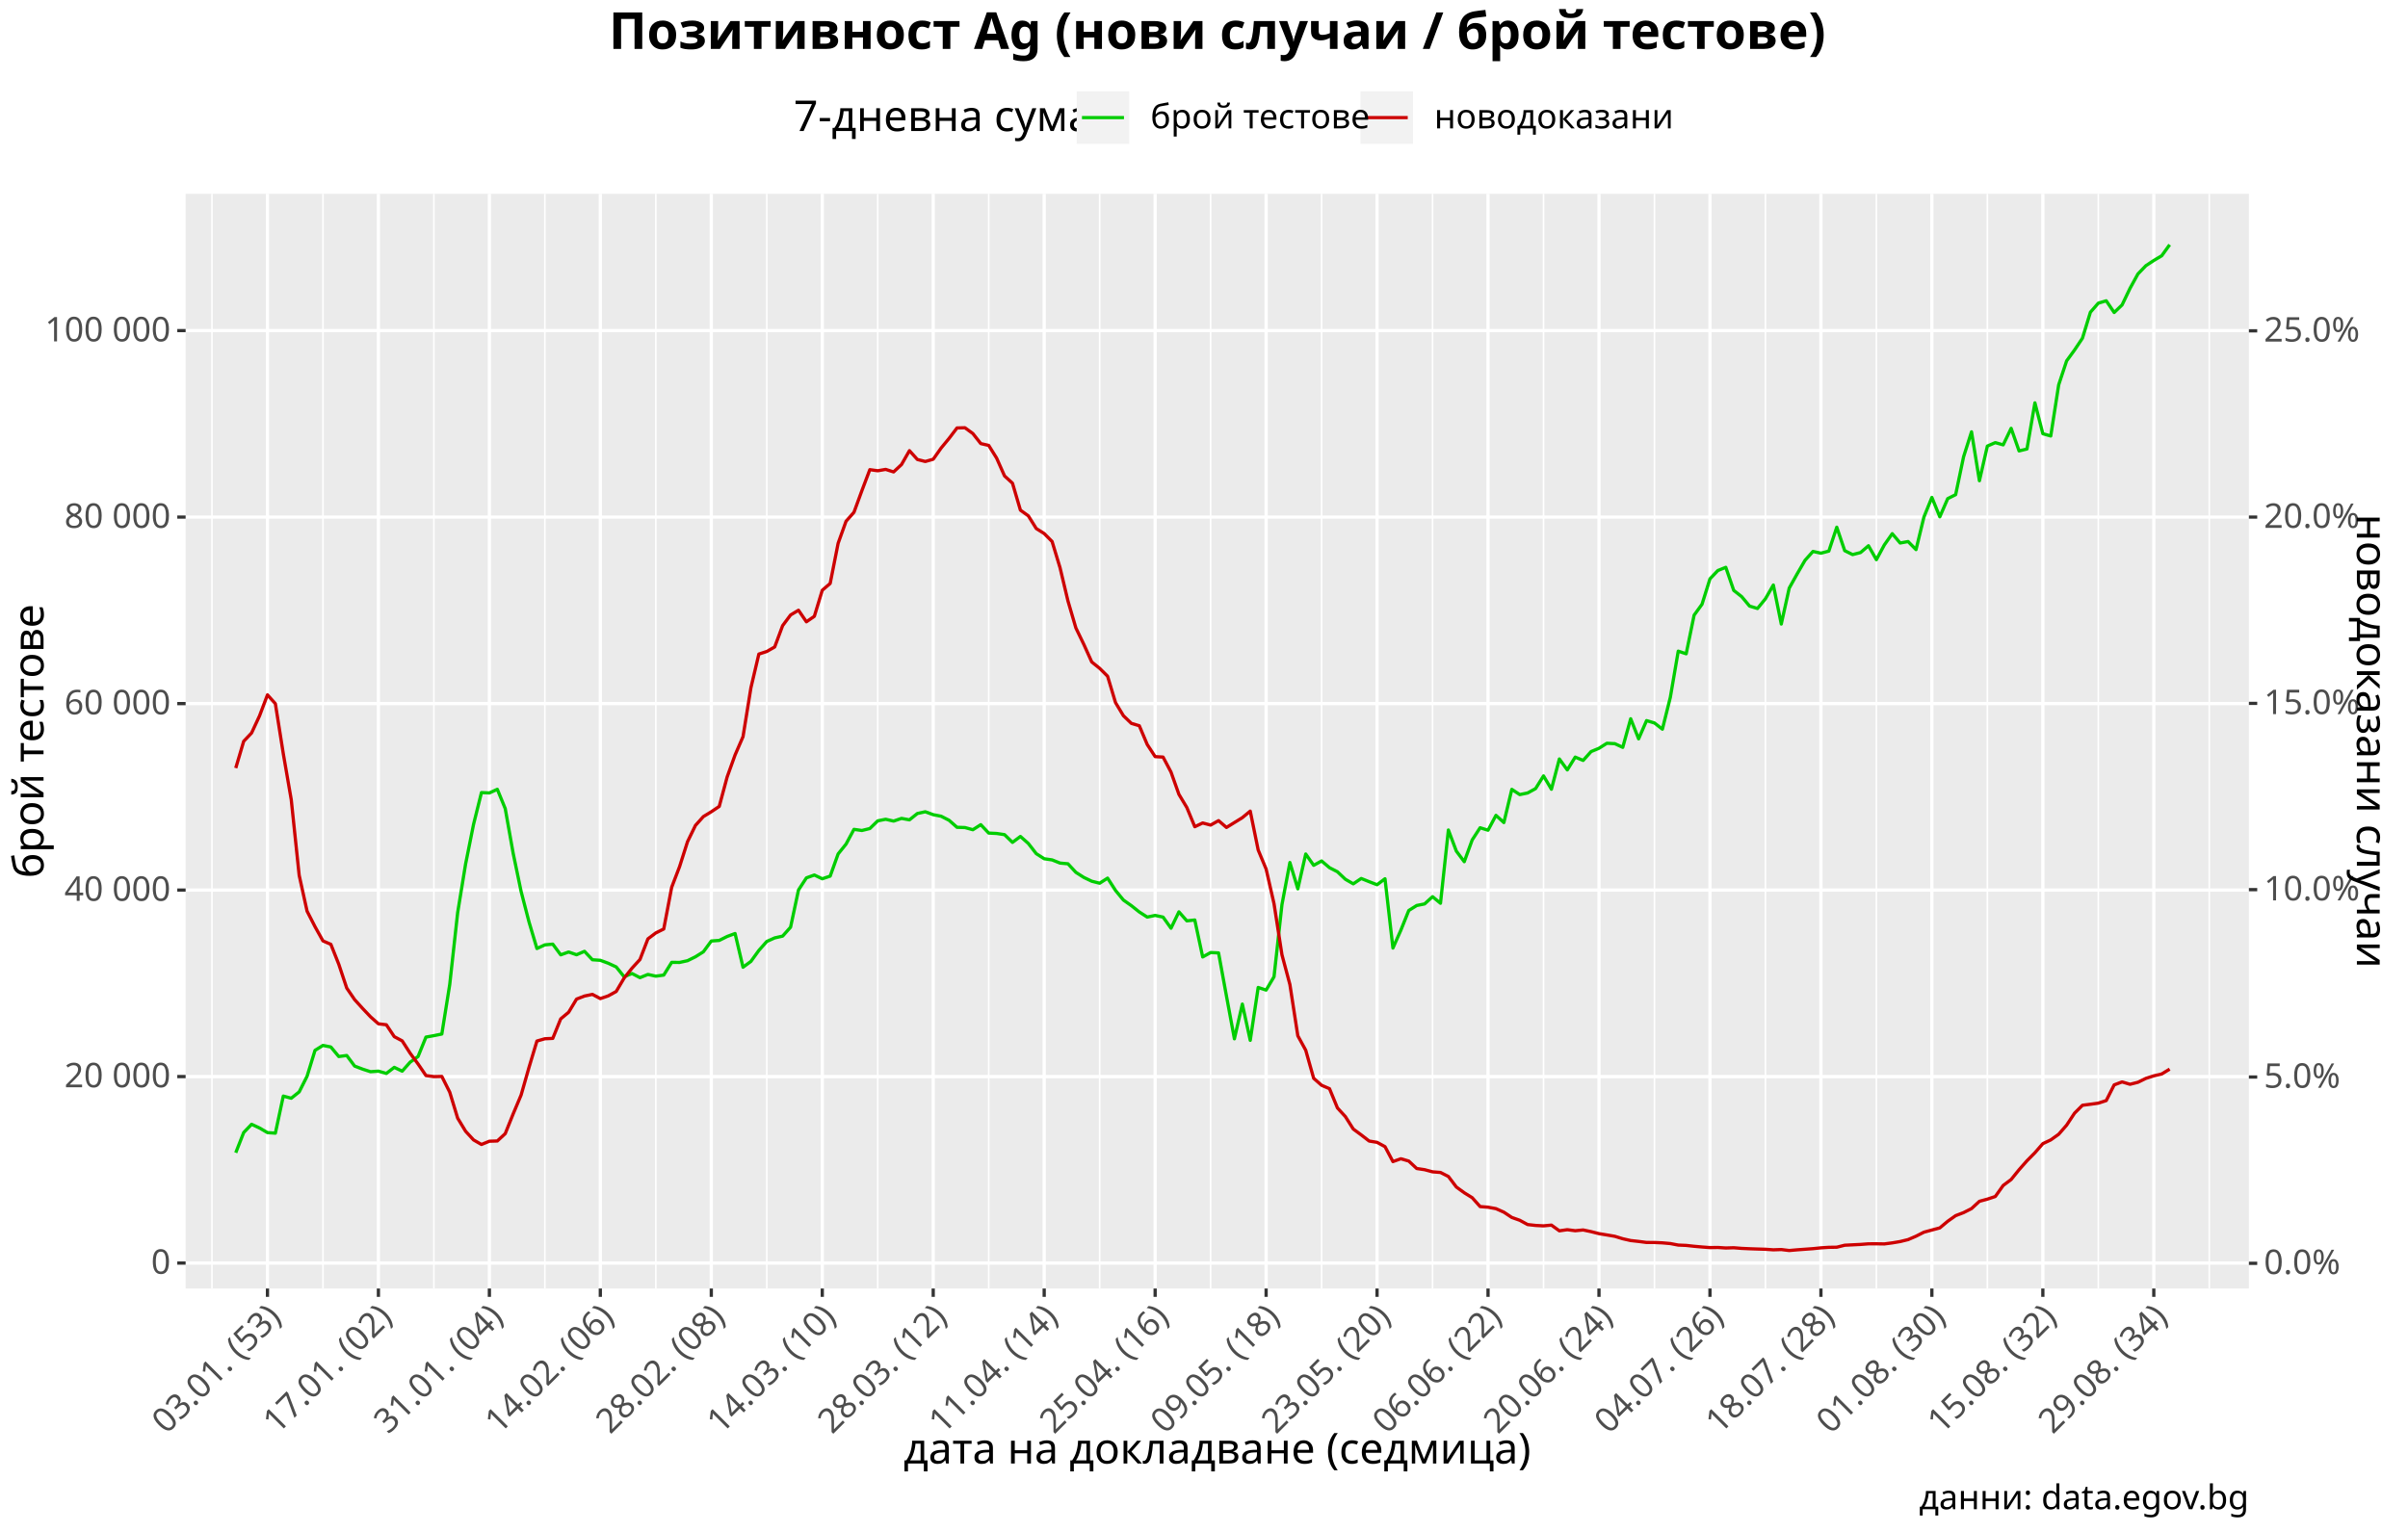
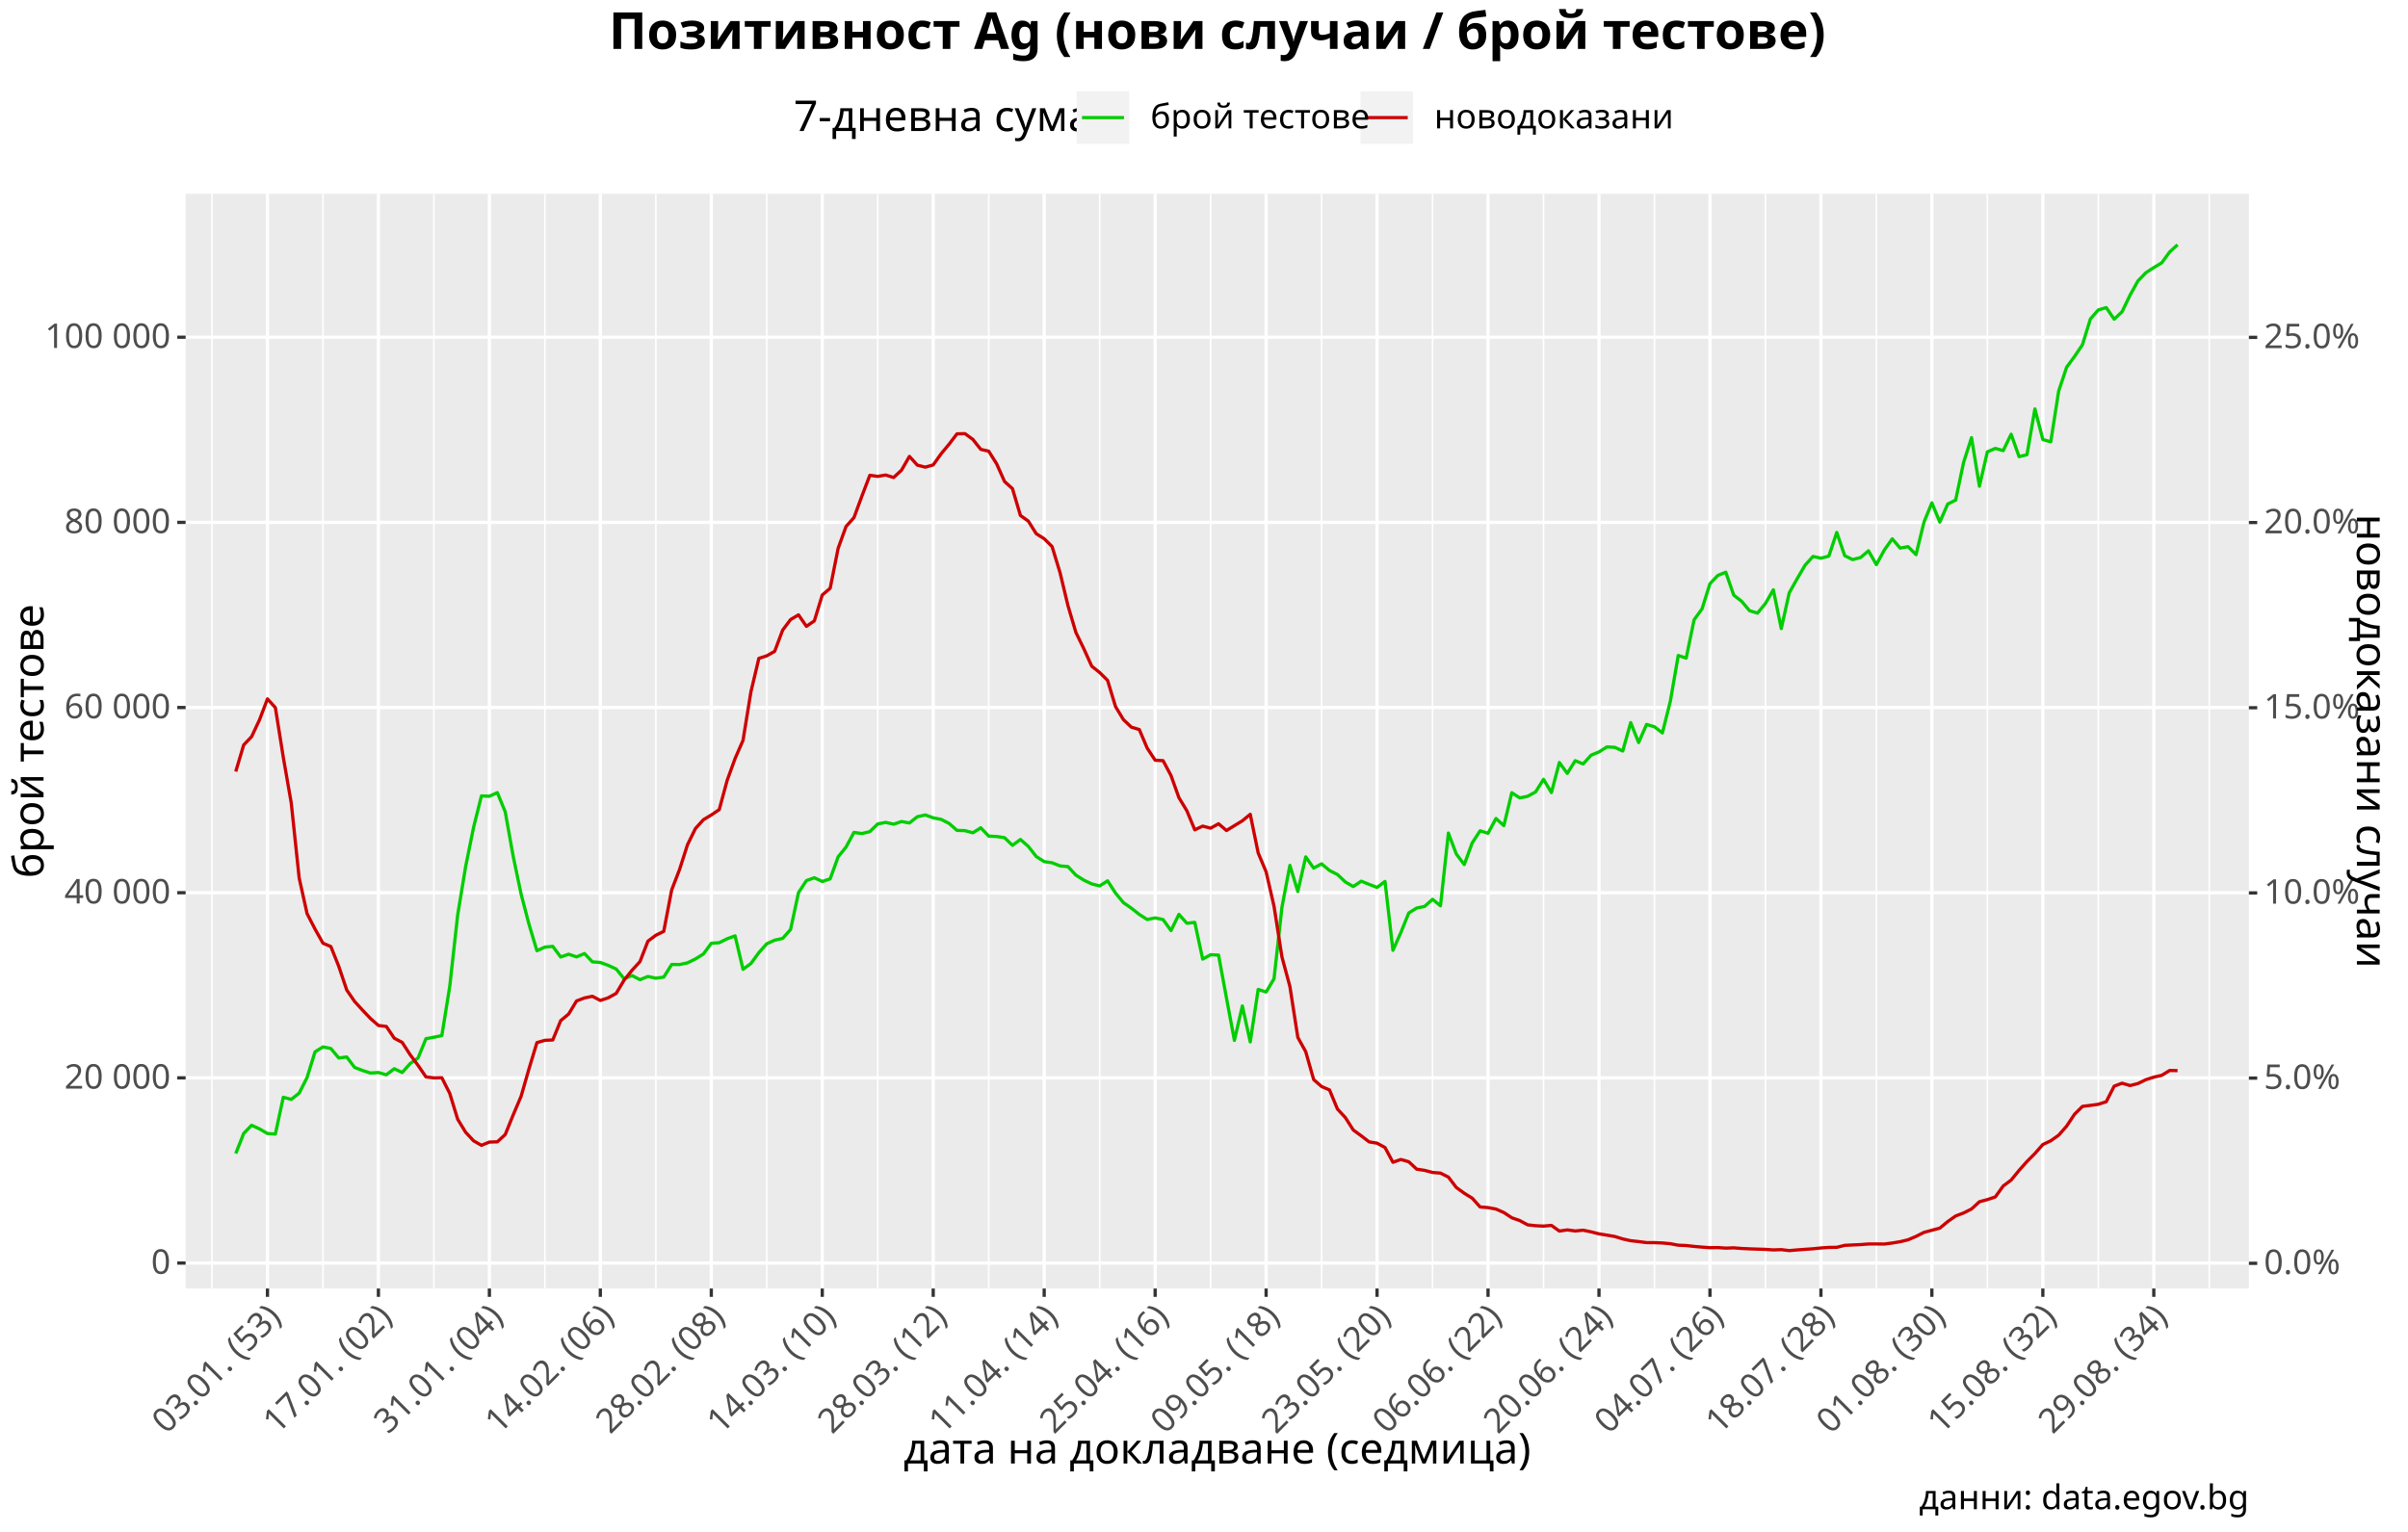
<svg xmlns="http://www.w3.org/2000/svg" class="svglite" viewBox="0 0 792.00 504.00">
  <defs>
    <style type="text/css">
    .svglite line, .svglite polyline, .svglite polygon, .svglite path, .svglite rect, .svglite circle {
      fill: none;
      stroke: #000000;
      stroke-linecap: round;
      stroke-linejoin: round;
      stroke-miterlimit: 10.00;
    }
  </style>
  </defs>
  <rect width="100%" height="100%" style="stroke: none; fill: #FFFFFF;" />
  <defs>
    <clipPath id="cpMC4wMHw3OTIuMDB8MC4wMHw1MDQuMDA=">
      <rect x="0.00" y="0.00" width="792.00" height="504.00" />
    </clipPath>
  </defs>
  <g clip-path="url(#cpMC4wMHw3OTIuMDB8MC4wMHw1MDQuMDA=)">
    <rect x="0.00" y="-0" width="792.00" height="504.00" style="stroke-width: 1.07; stroke: #FFFFFF; fill: #FFFFFF;" />
  </g>
  <defs>
    <clipPath id="cpNjEuMDV8NzM5LjY3fDYzLjc3fDQyMy45Mg==">
      <rect x="61.05" y="63.77" width="678.62" height="360.15" />
    </clipPath>
  </defs>
  <g clip-path="url(#cpNjEuMDV8NzM5LjY3fDYzLjc3fDQyMy45Mg==)">
    <rect x="61.05" y="63.77" width="678.62" height="360.15" style="stroke-width: 1.07; stroke: none; fill: #EBEBEB;" />
    <polyline points="69.72,423.92 69.72,63.77 " style="stroke-width: 0.53; stroke: #FFFFFF; stroke-linecap: butt;" />
    <polyline points="106.22,423.92 106.22,63.77 " style="stroke-width: 0.53; stroke: #FFFFFF; stroke-linecap: butt;" />
    <polyline points="142.71,423.92 142.71,63.77 " style="stroke-width: 0.53; stroke: #FFFFFF; stroke-linecap: butt;" />
    <polyline points="179.21,423.92 179.21,63.77 " style="stroke-width: 0.53; stroke: #FFFFFF; stroke-linecap: butt;" />
    <polyline points="215.70,423.92 215.70,63.77 " style="stroke-width: 0.53; stroke: #FFFFFF; stroke-linecap: butt;" />
    <polyline points="252.20,423.92 252.20,63.77 " style="stroke-width: 0.53; stroke: #FFFFFF; stroke-linecap: butt;" />
    <polyline points="288.69,423.92 288.69,63.77 " style="stroke-width: 0.53; stroke: #FFFFFF; stroke-linecap: butt;" />
    <polyline points="325.19,423.92 325.19,63.77 " style="stroke-width: 0.53; stroke: #FFFFFF; stroke-linecap: butt;" />
    <polyline points="361.68,423.92 361.68,63.77 " style="stroke-width: 0.53; stroke: #FFFFFF; stroke-linecap: butt;" />
    <polyline points="398.18,423.92 398.18,63.77 " style="stroke-width: 0.53; stroke: #FFFFFF; stroke-linecap: butt;" />
    <polyline points="434.68,423.92 434.68,63.77 " style="stroke-width: 0.53; stroke: #FFFFFF; stroke-linecap: butt;" />
    <polyline points="471.17,423.92 471.17,63.77 " style="stroke-width: 0.53; stroke: #FFFFFF; stroke-linecap: butt;" />
    <polyline points="507.67,423.92 507.67,63.77 " style="stroke-width: 0.53; stroke: #FFFFFF; stroke-linecap: butt;" />
    <polyline points="544.16,423.92 544.16,63.77 " style="stroke-width: 0.53; stroke: #FFFFFF; stroke-linecap: butt;" />
    <polyline points="580.66,423.92 580.66,63.77 " style="stroke-width: 0.53; stroke: #FFFFFF; stroke-linecap: butt;" />
    <polyline points="617.15,423.92 617.15,63.77 " style="stroke-width: 0.53; stroke: #FFFFFF; stroke-linecap: butt;" />
    <polyline points="653.65,423.92 653.65,63.77 " style="stroke-width: 0.53; stroke: #FFFFFF; stroke-linecap: butt;" />
    <polyline points="690.14,423.92 690.14,63.77 " style="stroke-width: 0.53; stroke: #FFFFFF; stroke-linecap: butt;" />
    <polyline points="726.64,423.92 726.64,63.77 " style="stroke-width: 0.53; stroke: #FFFFFF; stroke-linecap: butt;" />
    <polyline points="61.05,415.54 739.67,415.54 " style="stroke-width: 1.07; stroke: #FFFFFF; stroke-linecap: butt;" />
-     <polyline points="61.05,354.19 739.67,354.19 " style="stroke-width: 1.07; stroke: #FFFFFF; stroke-linecap: butt;" />
-     <polyline points="61.05,292.83 739.67,292.83 " style="stroke-width: 1.07; stroke: #FFFFFF; stroke-linecap: butt;" />
-     <polyline points="61.05,231.48 739.67,231.48 " style="stroke-width: 1.07; stroke: #FFFFFF; stroke-linecap: butt;" />
-     <polyline points="61.05,170.12 739.67,170.12 " style="stroke-width: 1.07; stroke: #FFFFFF; stroke-linecap: butt;" />
-     <polyline points="61.05,108.77 739.67,108.77 " style="stroke-width: 1.07; stroke: #FFFFFF; stroke-linecap: butt;" />
+     <polyline points="61.05,354.62 739.67,354.62 " style="stroke-width: 1.07; stroke: #FFFFFF; stroke-linecap: butt;" />
+     <polyline points="61.05,293.70 739.67,293.70 " style="stroke-width: 1.07; stroke: #FFFFFF; stroke-linecap: butt;" />
+     <polyline points="61.05,232.78 739.67,232.78 " style="stroke-width: 1.07; stroke: #FFFFFF; stroke-linecap: butt;" />
+     <polyline points="61.05,171.86 739.67,171.86 " style="stroke-width: 1.07; stroke: #FFFFFF; stroke-linecap: butt;" />
+     <polyline points="61.05,110.94 739.67,110.94 " style="stroke-width: 1.07; stroke: #FFFFFF; stroke-linecap: butt;" />
    <polyline points="87.97,423.92 87.97,63.77 " style="stroke-width: 1.07; stroke: #FFFFFF; stroke-linecap: butt;" />
    <polyline points="124.46,423.92 124.46,63.77 " style="stroke-width: 1.07; stroke: #FFFFFF; stroke-linecap: butt;" />
    <polyline points="160.96,423.92 160.96,63.77 " style="stroke-width: 1.07; stroke: #FFFFFF; stroke-linecap: butt;" />
    <polyline points="197.45,423.92 197.45,63.77 " style="stroke-width: 1.07; stroke: #FFFFFF; stroke-linecap: butt;" />
    <polyline points="233.95,423.92 233.95,63.77 " style="stroke-width: 1.07; stroke: #FFFFFF; stroke-linecap: butt;" />
    <polyline points="270.45,423.92 270.45,63.77 " style="stroke-width: 1.07; stroke: #FFFFFF; stroke-linecap: butt;" />
    <polyline points="306.94,423.92 306.94,63.77 " style="stroke-width: 1.07; stroke: #FFFFFF; stroke-linecap: butt;" />
    <polyline points="343.44,423.92 343.44,63.77 " style="stroke-width: 1.07; stroke: #FFFFFF; stroke-linecap: butt;" />
    <polyline points="379.93,423.92 379.93,63.77 " style="stroke-width: 1.07; stroke: #FFFFFF; stroke-linecap: butt;" />
    <polyline points="416.43,423.92 416.43,63.77 " style="stroke-width: 1.07; stroke: #FFFFFF; stroke-linecap: butt;" />
    <polyline points="452.92,423.92 452.92,63.77 " style="stroke-width: 1.07; stroke: #FFFFFF; stroke-linecap: butt;" />
    <polyline points="489.42,423.92 489.42,63.77 " style="stroke-width: 1.07; stroke: #FFFFFF; stroke-linecap: butt;" />
    <polyline points="525.91,423.92 525.91,63.77 " style="stroke-width: 1.07; stroke: #FFFFFF; stroke-linecap: butt;" />
    <polyline points="562.41,423.92 562.41,63.77 " style="stroke-width: 1.07; stroke: #FFFFFF; stroke-linecap: butt;" />
    <polyline points="598.91,423.92 598.91,63.77 " style="stroke-width: 1.07; stroke: #FFFFFF; stroke-linecap: butt;" />
    <polyline points="635.40,423.92 635.40,63.77 " style="stroke-width: 1.07; stroke: #FFFFFF; stroke-linecap: butt;" />
    <polyline points="671.90,423.92 671.90,63.77 " style="stroke-width: 1.07; stroke: #FFFFFF; stroke-linecap: butt;" />
    <polyline points="708.39,423.92 708.39,63.77 " style="stroke-width: 1.07; stroke: #FFFFFF; stroke-linecap: butt;" />
-     <polyline points="77.54,379.25 80.15,372.61 82.75,369.89 85.36,371.11 87.97,372.63 90.57,372.81 93.18,360.61 95.79,361.32 98.40,359.24 101.00,354.08 103.61,345.57 106.22,343.94 108.82,344.46 111.43,347.60 114.04,347.26 116.64,350.74 119.25,351.74 121.86,352.59 124.46,352.41 127.07,353.16 129.68,351.16 132.28,352.41 134.89,349.46 137.50,347.60 140.10,341.20 142.71,340.73 145.32,340.19 147.92,323.89 150.53,300.23 153.14,284.24 155.75,271.22 158.35,260.76 160.96,260.88 163.57,259.68 166.17,266.02 168.78,280.72 171.39,293.28 173.99,303.31 176.60,312.06 179.21,310.86 181.81,310.62 184.42,314.14 187.03,313.21 189.63,314.11 192.24,312.99 194.85,315.76 197.45,315.94 200.06,316.91 202.67,318.12 205.27,321.34 207.88,320.29 210.49,321.65 213.10,320.59 215.70,321.16 218.31,320.80 220.92,316.61 223.52,316.64 226.13,316.07 228.74,314.78 231.34,313.15 233.95,309.59 236.56,309.40 239.16,308.10 241.77,307.13 244.38,318.22 246.98,316.30 249.59,312.69 252.20,309.74 254.80,308.57 257.41,307.98 260.02,305.05 262.63,292.80 265.23,288.82 267.84,287.88 270.45,289.12 273.05,288.24 275.66,280.95 278.27,277.71 280.87,272.86 283.48,273.23 286.09,272.59 288.69,270.06 291.30,269.54 293.91,270.14 296.51,269.25 299.12,269.73 301.73,267.64 304.33,267.07 306.94,268.03 309.55,268.54 312.15,269.87 314.76,272.18 317.37,272.26 319.98,272.98 322.58,271.32 325.19,274.08 327.80,274.21 330.40,274.60 333.01,277.14 335.62,275.19 338.22,277.50 340.83,280.86 343.44,282.53 346.04,282.91 348.65,283.95 351.26,284.19 353.86,287.00 356.47,288.67 359.08,289.92 361.68,290.58 364.29,288.90 366.90,292.96 369.50,296.12 372.11,297.96 374.72,300.04 377.33,301.72 379.93,301.17 382.54,301.73 385.15,305.38 387.75,300.00 390.36,302.96 392.97,302.68 395.57,314.84 398.18,313.39 400.79,313.51 403.39,327.71 406.00,341.77 408.61,330.35 411.21,342.27 413.82,324.88 416.43,325.74 419.03,321.36 421.64,297.62 424.25,283.77 426.86,292.43 429.46,280.97 432.07,284.69 434.68,283.26 437.28,285.47 439.89,286.81 442.50,289.28 445.10,290.78 447.71,289.02 450.32,290.07 452.92,291.08 455.53,289.11 458.14,311.91 460.74,306.05 463.35,299.55 465.96,297.91 468.56,297.39 471.17,295.01 473.78,297.17 476.38,273.07 478.99,280.01 481.60,283.50 484.21,276.34 486.81,272.33 489.42,273.14 492.03,268.25 494.63,270.62 497.24,259.70 499.85,261.42 502.45,260.89 505.06,259.45 507.67,255.27 510.27,259.66 512.88,249.70 515.49,253.30 518.09,249.09 520.70,250.18 523.31,247.27 525.91,246.19 528.52,244.53 531.13,244.67 533.73,245.88 536.34,236.47 538.95,243.08 541.56,237.08 544.16,237.86 546.77,239.90 549.38,229.41 551.98,214.23 554.59,215.10 557.20,202.39 559.80,198.80 562.41,190.44 565.02,187.70 567.62,186.65 570.23,194.24 572.84,196.29 575.44,199.40 578.05,200.19 580.66,196.99 583.26,192.47 585.87,205.31 588.48,193.49 591.09,188.81 593.69,184.33 596.30,181.42 598.91,182.00 601.51,181.31 604.12,173.45 606.73,181.17 609.33,182.46 611.94,181.79 614.55,179.55 617.15,184.13 619.76,179.29 622.37,175.58 624.97,178.65 627.58,178.17 630.19,180.82 632.79,170.10 635.40,163.65 638.01,170.04 640.61,164.05 643.22,162.74 645.83,150.28 648.44,142.07 651.04,158.16 653.65,146.76 656.26,145.62 658.86,146.36 661.47,140.92 664.08,148.35 666.68,147.71 669.29,132.54 671.90,142.69 674.50,143.44 677.11,126.61 679.72,118.73 682.32,115.16 684.93,111.26 687.54,102.72 690.14,99.74 692.75,98.96 695.36,102.81 697.96,100.32 700.57,94.87 703.18,90.12 705.79,87.41 708.39,85.70 711.00,84.14 713.61,80.52 " style="stroke-width: 1.07; stroke: #00CD00; stroke-linecap: butt;" />
-     <polyline points="77.54,252.69 80.15,243.88 82.75,241.14 85.36,235.52 87.97,228.61 90.57,231.51 93.18,247.99 95.79,263.08 98.40,287.97 101.00,299.78 103.61,304.88 106.22,309.56 108.82,310.68 111.43,317.25 114.04,325.07 116.64,328.88 119.25,331.76 121.86,334.52 124.46,336.83 127.07,337.15 129.68,341.06 132.28,342.44 134.89,346.50 137.50,350.05 140.10,353.86 142.71,354.21 145.32,354.15 147.92,359.32 150.53,367.88 153.14,372.19 155.75,375.03 158.35,376.53 160.96,375.46 163.57,375.38 166.17,372.97 168.78,366.48 171.39,360.28 173.99,351.18 176.60,342.50 179.21,341.75 181.81,341.63 184.42,335.21 187.03,333.03 189.63,328.70 192.24,327.70 194.85,327.15 197.45,328.54 200.06,327.64 202.67,326.20 205.27,321.80 207.88,318.52 210.49,315.67 213.10,308.89 215.70,306.93 218.31,305.64 220.92,291.91 223.52,285.11 226.13,276.92 228.74,271.56 231.34,268.66 233.95,267.07 236.56,265.31 239.16,255.63 241.77,248.38 244.38,242.37 246.98,226.27 249.59,215.19 252.20,214.34 254.80,212.85 257.41,205.84 260.02,202.33 262.63,200.77 265.23,204.57 267.84,202.77 270.45,194.19 273.05,191.96 275.66,178.75 278.27,171.49 280.87,168.55 283.48,161.42 286.09,154.52 288.69,154.88 291.30,154.43 293.91,155.26 296.51,152.84 299.12,148.27 301.73,151.17 304.33,151.83 306.94,151.09 309.55,147.39 312.15,144.24 314.76,140.80 317.37,140.73 319.98,142.64 322.58,145.94 325.19,146.54 327.80,150.73 330.40,156.59 333.01,158.97 335.62,167.84 338.22,169.71 340.83,173.89 343.44,175.54 346.04,178.16 348.65,186.78 351.26,197.73 353.86,206.59 356.47,212.00 359.08,217.79 361.68,219.88 364.29,222.48 366.90,231.17 369.50,235.48 372.11,237.99 374.72,238.77 377.33,244.95 379.93,248.93 382.54,249.08 385.15,254.02 387.75,261.34 390.36,265.68 392.97,271.99 395.57,270.76 398.18,271.45 400.79,269.99 403.39,272.23 406.00,270.62 408.61,269.01 411.21,266.86 413.82,279.65 416.43,285.92 419.03,297.31 421.64,314.12 424.25,323.90 426.86,340.78 429.46,345.53 432.07,354.76 434.68,357.06 437.28,358.18 439.89,364.51 442.50,367.36 445.10,371.46 447.71,373.38 450.32,375.40 452.92,375.83 455.53,377.25 458.14,382.16 460.74,381.23 463.35,381.99 465.96,384.44 468.56,384.83 471.17,385.53 473.78,385.74 476.38,387.06 478.99,390.52 481.60,392.42 484.21,394.04 486.81,396.96 489.42,397.17 492.03,397.65 494.63,398.81 497.24,400.54 499.85,401.47 502.45,402.88 505.06,403.17 507.67,403.31 510.27,403.06 512.88,404.94 515.49,404.57 518.09,404.91 520.70,404.66 523.31,405.21 525.91,405.87 528.52,406.30 531.13,406.75 533.73,407.55 536.34,408.14 538.95,408.43 541.56,408.77 544.16,408.78 546.77,408.90 549.38,409.13 551.98,409.63 554.59,409.74 557.20,410.03 559.80,410.26 562.41,410.46 565.02,410.42 567.62,410.59 570.23,410.51 572.84,410.72 575.44,410.84 578.05,410.93 580.66,411.01 583.26,411.19 585.87,411.10 588.48,411.42 591.09,411.19 593.69,411.00 596.30,410.81 598.91,410.54 601.51,410.37 604.12,410.33 606.73,409.68 609.33,409.55 611.94,409.42 614.55,409.22 617.15,409.21 619.76,409.25 622.37,408.91 624.97,408.47 627.58,407.83 630.19,406.71 632.79,405.39 635.40,404.68 638.01,403.98 640.61,401.80 643.22,399.95 645.83,398.95 648.44,397.63 651.04,395.23 653.65,394.52 656.26,393.65 658.86,390.01 661.47,388.06 664.08,384.84 666.68,381.89 669.29,379.25 671.90,376.26 674.50,375.03 677.11,373.17 679.72,370.18 682.32,366.24 684.93,363.63 687.54,363.30 690.14,362.94 692.75,362.09 695.36,356.93 697.96,355.95 700.57,356.73 703.18,356.07 705.79,354.79 708.39,353.95 711.00,353.34 713.61,351.74 " style="stroke-width: 1.07; stroke: #CD0000; stroke-linecap: butt;" />
+     <polyline points="77.54,379.51 80.15,372.91 82.75,370.21 85.36,371.42 87.97,372.93 90.57,373.11 93.18,361.00 95.79,361.70 98.40,359.64 101.00,354.51 103.61,346.06 106.22,344.44 108.82,344.96 111.43,348.08 114.04,347.75 116.64,351.19 119.25,352.19 121.86,353.03 124.46,352.86 127.07,353.60 129.68,351.61 132.28,352.86 134.89,349.93 137.50,348.08 140.10,341.73 142.71,341.25 145.32,340.72 147.92,324.54 150.53,301.04 153.14,285.16 155.75,272.24 158.35,261.85 160.96,261.97 163.57,260.78 166.17,267.08 168.78,281.67 171.39,294.14 173.99,304.10 176.60,312.79 179.21,311.60 181.81,311.36 184.42,314.85 187.03,313.93 189.63,314.82 192.24,313.72 194.85,316.46 197.45,316.65 200.06,317.61 202.67,318.81 205.27,322.00 207.88,320.96 210.49,322.32 213.10,321.26 215.70,321.83 218.31,321.47 220.92,317.31 223.52,317.34 226.13,316.77 228.74,315.49 231.34,313.88 233.95,310.33 236.56,310.15 239.16,308.86 241.77,307.90 244.38,318.91 246.98,317.00 249.59,313.42 252.20,310.49 254.80,309.32 257.41,308.74 260.02,305.83 262.63,293.67 265.23,289.72 267.84,288.78 270.45,290.01 273.05,289.14 275.66,281.91 278.27,278.68 280.87,273.86 283.48,274.24 286.09,273.60 288.69,271.08 291.30,270.57 293.91,271.16 296.51,270.29 299.12,270.76 301.73,268.69 304.33,268.12 306.94,269.07 309.55,269.58 312.15,270.90 314.76,273.20 317.37,273.28 319.98,273.99 322.58,272.34 325.19,275.08 327.80,275.21 330.40,275.60 333.01,278.12 335.62,276.19 338.22,278.47 340.83,281.81 343.44,283.47 346.04,283.85 348.65,284.88 351.26,285.12 353.86,287.91 356.47,289.57 359.08,290.81 361.68,291.47 364.29,289.80 366.90,293.82 369.50,296.97 372.11,298.79 374.72,300.85 377.33,302.52 379.93,301.98 382.54,302.53 385.15,306.16 387.75,300.82 390.36,303.75 392.97,303.47 395.57,315.55 398.18,314.11 400.79,314.23 403.39,328.33 406.00,342.29 408.61,330.96 411.21,342.79 413.82,325.52 416.43,326.38 419.03,322.03 421.64,298.46 424.25,284.71 426.86,293.30 429.46,281.92 432.07,285.61 434.68,284.20 437.28,286.39 439.89,287.72 442.50,290.18 445.10,291.67 447.71,289.91 450.32,290.96 452.92,291.96 455.53,290.00 458.14,312.65 460.74,306.83 463.35,300.36 465.96,298.74 468.56,298.22 471.17,295.87 473.78,298.01 476.38,274.08 478.99,280.97 481.60,284.44 484.21,277.32 486.81,273.34 489.42,274.15 492.03,269.29 494.63,271.65 497.24,260.80 499.85,262.51 502.45,261.98 505.06,260.55 507.67,256.40 510.27,260.76 512.88,250.87 515.49,254.45 518.09,250.27 520.70,251.34 523.31,248.46 525.91,247.39 528.52,245.74 531.13,245.88 533.73,247.08 536.34,237.74 538.95,244.30 541.56,238.34 544.16,239.11 546.77,241.14 549.38,230.72 551.98,215.65 554.59,216.52 557.20,203.89 559.80,200.33 562.41,192.03 565.02,189.31 567.62,188.26 570.23,195.80 572.84,197.84 575.44,200.93 578.05,201.71 580.66,198.54 583.26,194.04 585.87,206.80 588.48,195.06 591.09,190.41 593.69,185.96 596.30,183.07 598.91,183.65 601.51,182.96 604.12,175.16 606.73,182.82 609.33,184.10 611.94,183.44 614.55,181.22 617.15,185.76 619.76,180.96 622.37,177.28 624.97,180.33 627.58,179.85 630.19,182.47 632.79,171.83 635.40,165.43 638.01,171.77 640.61,165.83 643.22,164.53 645.83,152.15 648.44,144.00 651.04,159.98 653.65,148.66 656.26,147.52 658.86,148.26 661.47,142.86 664.08,150.24 666.68,149.60 669.29,134.54 671.90,144.61 674.50,145.36 677.11,128.65 679.72,120.82 682.32,117.28 684.93,113.41 687.54,104.93 690.14,101.97 692.75,101.20 695.36,105.02 697.96,102.55 700.57,97.13 703.18,92.42 705.79,89.73 708.39,88.03 711.00,86.48 713.61,82.89 716.21,80.52 " style="stroke-width: 1.07; stroke: #00CD00; stroke-linecap: butt;" />
+     <polyline points="77.54,253.84 80.15,245.09 82.75,242.37 85.36,236.80 87.97,229.94 90.57,232.81 93.18,249.17 95.79,264.16 98.40,288.87 101.00,300.60 103.61,305.66 106.22,310.31 108.82,311.42 111.43,317.95 114.04,325.71 116.64,329.49 119.25,332.35 121.86,335.09 124.46,337.38 127.07,337.71 129.68,341.58 132.28,342.95 134.89,346.99 137.50,350.51 140.10,354.30 142.71,354.64 145.32,354.58 147.92,359.71 150.53,368.22 153.14,372.50 155.75,375.32 158.35,376.81 160.96,375.74 163.57,375.66 166.17,373.27 168.78,366.83 171.39,360.67 173.99,351.63 176.60,343.02 179.21,342.27 181.81,342.15 184.42,335.78 187.03,333.62 189.63,329.31 192.24,328.32 194.85,327.78 197.45,329.15 200.06,328.27 202.67,326.83 205.27,322.46 207.88,319.21 210.49,316.37 213.10,309.65 215.70,307.70 218.31,306.42 220.92,292.79 223.52,286.03 226.13,277.90 228.74,272.58 231.34,269.70 233.95,268.12 236.56,266.37 239.16,256.76 241.77,249.56 244.38,243.59 246.98,227.61 249.59,216.61 252.20,215.76 254.80,214.28 257.41,207.32 260.02,203.84 262.63,202.29 265.23,206.06 267.84,204.27 270.45,195.75 273.05,193.54 275.66,180.42 278.27,173.21 280.87,170.30 283.48,163.22 286.09,156.37 288.69,156.73 291.30,156.28 293.91,157.10 296.51,154.69 299.12,150.16 301.73,153.04 304.33,153.69 306.94,152.96 309.55,149.28 312.15,146.15 314.76,142.74 317.37,142.67 319.98,144.57 322.58,147.85 325.19,148.44 327.80,152.60 330.40,158.42 333.01,160.78 335.62,169.59 338.22,171.45 340.83,175.60 343.44,177.24 346.04,179.83 348.65,188.40 351.26,199.27 353.86,208.06 356.47,213.43 359.08,219.19 361.68,221.26 364.29,223.84 366.90,232.47 369.50,236.76 372.11,239.24 374.72,240.02 377.33,246.16 379.93,250.11 382.54,250.26 385.15,255.16 387.75,262.43 390.36,266.74 392.97,273.01 395.57,271.79 398.18,272.47 400.79,271.02 403.39,273.24 406.00,271.64 408.61,270.05 411.21,267.91 413.82,280.61 416.43,286.84 419.03,298.15 421.64,314.84 424.25,324.54 426.86,341.31 429.46,346.02 432.07,355.18 434.68,357.47 437.28,358.59 439.89,364.87 442.50,367.70 445.10,371.77 447.71,373.68 450.32,375.68 452.92,376.11 455.53,377.52 458.14,382.39 460.74,381.47 463.35,382.22 465.96,384.66 468.56,385.05 471.17,385.74 473.78,385.95 476.38,387.26 478.99,390.69 481.60,392.58 484.21,394.20 486.81,397.09 489.42,397.30 492.03,397.78 494.63,398.93 497.24,400.65 499.85,401.57 502.45,402.97 505.06,403.26 507.67,403.39 510.27,403.15 512.88,405.02 515.49,404.64 518.09,404.99 520.70,404.74 523.31,405.28 525.91,405.94 528.52,406.36 531.13,406.81 533.73,407.61 536.34,408.19 538.95,408.48 541.56,408.82 544.16,408.83 546.77,408.94 549.38,409.18 551.98,409.67 554.59,409.78 557.20,410.07 559.80,410.30 562.41,410.49 565.02,410.46 567.62,410.63 570.23,410.54 572.84,410.75 575.44,410.87 578.05,410.96 580.66,411.04 583.26,411.22 585.87,411.13 588.48,411.45 591.09,411.22 593.69,411.03 596.30,410.85 598.91,410.58 601.51,410.40 604.12,410.37 606.73,409.72 609.33,409.59 611.94,409.47 614.55,409.27 617.15,409.26 619.76,409.29 622.37,408.95 624.97,408.52 627.58,407.89 630.19,406.77 632.79,405.46 635.40,404.75 638.01,404.06 640.61,401.90 643.22,400.06 645.83,399.07 648.44,397.76 651.04,395.37 653.65,394.67 656.26,393.80 658.86,390.19 661.47,388.25 664.08,385.06 666.68,382.13 669.29,379.51 671.90,376.54 674.50,375.32 677.11,373.47 679.72,370.50 682.32,366.59 684.93,364.00 687.54,363.67 690.14,363.31 692.75,362.47 695.36,357.35 697.96,356.37 700.57,357.15 703.18,356.49 705.79,355.21 708.39,354.38 711.00,353.78 713.61,352.19 716.21,352.24 " style="stroke-width: 1.07; stroke: #CD0000; stroke-linecap: butt;" />
  </g>
  <g clip-path="url(#cpMC4wMHw3OTIuMDB8MC4wMHw1MDQuMDA=)">
    <text x="56.12" y="419.08" text-anchor="end" style="font-size: 11.20px; fill: #4D4D4D; font-family: Calibri;" textLength="5.67px" lengthAdjust="spacingAndGlyphs">0</text>
-     <text x="56.12" y="357.72" text-anchor="end" style="font-size: 11.20px; fill: #4D4D4D; font-family: Calibri;" textLength="30.90px" lengthAdjust="spacingAndGlyphs">20 000</text>
-     <text x="56.12" y="296.37" text-anchor="end" style="font-size: 11.20px; fill: #4D4D4D; font-family: Calibri;" textLength="30.90px" lengthAdjust="spacingAndGlyphs">40 000</text>
-     <text x="56.12" y="235.01" text-anchor="end" style="font-size: 11.20px; fill: #4D4D4D; font-family: Calibri;" textLength="30.90px" lengthAdjust="spacingAndGlyphs">60 000</text>
-     <text x="56.12" y="173.66" text-anchor="end" style="font-size: 11.20px; fill: #4D4D4D; font-family: Calibri;" textLength="30.90px" lengthAdjust="spacingAndGlyphs">80 000</text>
-     <text x="56.12" y="112.31" text-anchor="end" style="font-size: 11.20px; fill: #4D4D4D; font-family: Calibri;" textLength="36.57px" lengthAdjust="spacingAndGlyphs">100 000</text>
+     <text x="56.12" y="358.16" text-anchor="end" style="font-size: 11.20px; fill: #4D4D4D; font-family: Calibri;" textLength="30.90px" lengthAdjust="spacingAndGlyphs">20 000</text>
+     <text x="56.12" y="297.24" text-anchor="end" style="font-size: 11.20px; fill: #4D4D4D; font-family: Calibri;" textLength="30.90px" lengthAdjust="spacingAndGlyphs">40 000</text>
+     <text x="56.12" y="236.31" text-anchor="end" style="font-size: 11.20px; fill: #4D4D4D; font-family: Calibri;" textLength="30.90px" lengthAdjust="spacingAndGlyphs">60 000</text>
+     <text x="56.12" y="175.39" text-anchor="end" style="font-size: 11.20px; fill: #4D4D4D; font-family: Calibri;" textLength="30.90px" lengthAdjust="spacingAndGlyphs">80 000</text>
+     <text x="56.12" y="114.47" text-anchor="end" style="font-size: 11.20px; fill: #4D4D4D; font-family: Calibri;" textLength="36.57px" lengthAdjust="spacingAndGlyphs">100 000</text>
    <polyline points="58.31,415.54 61.05,415.54 " style="stroke-width: 1.07; stroke: #333333; stroke-linecap: butt;" />
-     <polyline points="58.31,354.19 61.05,354.19 " style="stroke-width: 1.07; stroke: #333333; stroke-linecap: butt;" />
-     <polyline points="58.31,292.83 61.05,292.83 " style="stroke-width: 1.07; stroke: #333333; stroke-linecap: butt;" />
-     <polyline points="58.31,231.48 61.05,231.48 " style="stroke-width: 1.07; stroke: #333333; stroke-linecap: butt;" />
-     <polyline points="58.31,170.12 61.05,170.12 " style="stroke-width: 1.07; stroke: #333333; stroke-linecap: butt;" />
-     <polyline points="58.31,108.77 61.05,108.77 " style="stroke-width: 1.07; stroke: #333333; stroke-linecap: butt;" />
+     <polyline points="58.31,354.62 61.05,354.62 " style="stroke-width: 1.07; stroke: #333333; stroke-linecap: butt;" />
+     <polyline points="58.31,293.70 61.05,293.70 " style="stroke-width: 1.07; stroke: #333333; stroke-linecap: butt;" />
+     <polyline points="58.31,232.78 61.05,232.78 " style="stroke-width: 1.07; stroke: #333333; stroke-linecap: butt;" />
+     <polyline points="58.31,171.86 61.05,171.86 " style="stroke-width: 1.07; stroke: #333333; stroke-linecap: butt;" />
+     <polyline points="58.31,110.94 61.05,110.94 " style="stroke-width: 1.07; stroke: #333333; stroke-linecap: butt;" />
    <polyline points="739.67,415.63 742.41,415.63 " style="stroke-width: 1.07; stroke: #333333; stroke-linecap: butt;" />
-     <polyline points="739.67,354.34 742.41,354.34 " style="stroke-width: 1.07; stroke: #333333; stroke-linecap: butt;" />
-     <polyline points="739.67,292.69 742.41,292.69 " style="stroke-width: 1.07; stroke: #333333; stroke-linecap: butt;" />
-     <polyline points="739.67,231.41 742.41,231.41 " style="stroke-width: 1.07; stroke: #333333; stroke-linecap: butt;" />
-     <polyline points="739.67,170.12 742.41,170.12 " style="stroke-width: 1.07; stroke: #333333; stroke-linecap: butt;" />
-     <polyline points="739.67,108.84 742.41,108.84 " style="stroke-width: 1.07; stroke: #333333; stroke-linecap: butt;" />
+     <polyline points="739.67,354.70 742.41,354.70 " style="stroke-width: 1.07; stroke: #333333; stroke-linecap: butt;" />
+     <polyline points="739.67,293.77 742.41,293.77 " style="stroke-width: 1.07; stroke: #333333; stroke-linecap: butt;" />
+     <polyline points="739.67,232.85 742.41,232.85 " style="stroke-width: 1.07; stroke: #333333; stroke-linecap: butt;" />
+     <polyline points="739.67,171.92 742.41,171.92 " style="stroke-width: 1.07; stroke: #333333; stroke-linecap: butt;" />
+     <polyline points="739.67,111.00 742.41,111.00 " style="stroke-width: 1.07; stroke: #333333; stroke-linecap: butt;" />
    <text x="744.61" y="419.16" style="font-size: 11.20px; fill: #4D4D4D; font-family: Calibri;" textLength="22.17px" lengthAdjust="spacingAndGlyphs">0.0%</text>
-     <text x="744.61" y="357.87" style="font-size: 11.20px; fill: #4D4D4D; font-family: Calibri;" textLength="22.17px" lengthAdjust="spacingAndGlyphs">5.0%</text>
-     <text x="744.61" y="296.23" style="font-size: 11.20px; fill: #4D4D4D; font-family: Calibri;" textLength="27.84px" lengthAdjust="spacingAndGlyphs">10.0%</text>
-     <text x="744.61" y="234.94" style="font-size: 11.20px; fill: #4D4D4D; font-family: Calibri;" textLength="27.84px" lengthAdjust="spacingAndGlyphs">15.0%</text>
-     <text x="744.61" y="173.66" style="font-size: 11.20px; fill: #4D4D4D; font-family: Calibri;" textLength="27.84px" lengthAdjust="spacingAndGlyphs">20.0%</text>
-     <text x="744.61" y="112.37" style="font-size: 11.20px; fill: #4D4D4D; font-family: Calibri;" textLength="27.84px" lengthAdjust="spacingAndGlyphs">25.0%</text>
+     <text x="744.61" y="358.24" style="font-size: 11.20px; fill: #4D4D4D; font-family: Calibri;" textLength="22.17px" lengthAdjust="spacingAndGlyphs">5.0%</text>
+     <text x="744.61" y="297.31" style="font-size: 11.20px; fill: #4D4D4D; font-family: Calibri;" textLength="27.84px" lengthAdjust="spacingAndGlyphs">10.0%</text>
+     <text x="744.61" y="236.38" style="font-size: 11.20px; fill: #4D4D4D; font-family: Calibri;" textLength="27.84px" lengthAdjust="spacingAndGlyphs">15.0%</text>
+     <text x="744.61" y="175.46" style="font-size: 11.20px; fill: #4D4D4D; font-family: Calibri;" textLength="27.84px" lengthAdjust="spacingAndGlyphs">20.0%</text>
+     <text x="744.61" y="114.53" style="font-size: 11.20px; fill: #4D4D4D; font-family: Calibri;" textLength="27.84px" lengthAdjust="spacingAndGlyphs">25.0%</text>
    <polyline points="87.97,426.66 87.97,423.92 " style="stroke-width: 1.07; stroke: #333333; stroke-linecap: butt;" />
    <polyline points="124.46,426.66 124.46,423.92 " style="stroke-width: 1.07; stroke: #333333; stroke-linecap: butt;" />
    <polyline points="160.96,426.66 160.96,423.92 " style="stroke-width: 1.07; stroke: #333333; stroke-linecap: butt;" />
    <polyline points="197.45,426.66 197.45,423.92 " style="stroke-width: 1.07; stroke: #333333; stroke-linecap: butt;" />
    <polyline points="233.95,426.66 233.95,423.92 " style="stroke-width: 1.07; stroke: #333333; stroke-linecap: butt;" />
    <polyline points="270.45,426.66 270.45,423.92 " style="stroke-width: 1.07; stroke: #333333; stroke-linecap: butt;" />
    <polyline points="306.94,426.66 306.94,423.92 " style="stroke-width: 1.07; stroke: #333333; stroke-linecap: butt;" />
    <polyline points="343.44,426.66 343.44,423.92 " style="stroke-width: 1.07; stroke: #333333; stroke-linecap: butt;" />
    <polyline points="379.93,426.66 379.93,423.92 " style="stroke-width: 1.07; stroke: #333333; stroke-linecap: butt;" />
    <polyline points="416.43,426.66 416.43,423.92 " style="stroke-width: 1.07; stroke: #333333; stroke-linecap: butt;" />
    <polyline points="452.92,426.66 452.92,423.92 " style="stroke-width: 1.07; stroke: #333333; stroke-linecap: butt;" />
    <polyline points="489.42,426.66 489.42,423.92 " style="stroke-width: 1.07; stroke: #333333; stroke-linecap: butt;" />
    <polyline points="525.91,426.66 525.91,423.92 " style="stroke-width: 1.07; stroke: #333333; stroke-linecap: butt;" />
    <polyline points="562.41,426.66 562.41,423.92 " style="stroke-width: 1.07; stroke: #333333; stroke-linecap: butt;" />
    <polyline points="598.91,426.66 598.91,423.92 " style="stroke-width: 1.07; stroke: #333333; stroke-linecap: butt;" />
    <polyline points="635.40,426.66 635.40,423.92 " style="stroke-width: 1.07; stroke: #333333; stroke-linecap: butt;" />
    <polyline points="671.90,426.66 671.90,423.92 " style="stroke-width: 1.07; stroke: #333333; stroke-linecap: butt;" />
    <polyline points="708.39,426.66 708.39,423.92 " style="stroke-width: 1.07; stroke: #333333; stroke-linecap: butt;" />
    <text transform="translate(92.97,433.85) rotate(-45)" text-anchor="end" style="font-size: 11.20px; fill: #4D4D4D; font-family: Calibri;" textLength="49.00px" lengthAdjust="spacingAndGlyphs">03.01. (53)</text>
    <text transform="translate(129.46,433.85) rotate(-45)" text-anchor="end" style="font-size: 11.20px; fill: #4D4D4D; font-family: Calibri;" textLength="49.00px" lengthAdjust="spacingAndGlyphs">17.01. (02)</text>
    <text transform="translate(165.96,433.85) rotate(-45)" text-anchor="end" style="font-size: 11.20px; fill: #4D4D4D; font-family: Calibri;" textLength="49.00px" lengthAdjust="spacingAndGlyphs">31.01. (04)</text>
    <text transform="translate(202.45,433.85) rotate(-45)" text-anchor="end" style="font-size: 11.20px; fill: #4D4D4D; font-family: Calibri;" textLength="49.00px" lengthAdjust="spacingAndGlyphs">14.02. (06)</text>
    <text transform="translate(238.95,433.85) rotate(-45)" text-anchor="end" style="font-size: 11.20px; fill: #4D4D4D; font-family: Calibri;" textLength="49.00px" lengthAdjust="spacingAndGlyphs">28.02. (08)</text>
    <text transform="translate(275.45,433.85) rotate(-45)" text-anchor="end" style="font-size: 11.20px; fill: #4D4D4D; font-family: Calibri;" textLength="49.00px" lengthAdjust="spacingAndGlyphs">14.03. (10)</text>
    <text transform="translate(311.94,433.85) rotate(-45)" text-anchor="end" style="font-size: 11.20px; fill: #4D4D4D; font-family: Calibri;" textLength="49.00px" lengthAdjust="spacingAndGlyphs">28.03. (12)</text>
    <text transform="translate(348.44,433.85) rotate(-45)" text-anchor="end" style="font-size: 11.20px; fill: #4D4D4D; font-family: Calibri;" textLength="49.00px" lengthAdjust="spacingAndGlyphs">11.04. (14)</text>
    <text transform="translate(384.93,433.85) rotate(-45)" text-anchor="end" style="font-size: 11.20px; fill: #4D4D4D; font-family: Calibri;" textLength="49.00px" lengthAdjust="spacingAndGlyphs">25.04. (16)</text>
    <text transform="translate(421.43,433.85) rotate(-45)" text-anchor="end" style="font-size: 11.20px; fill: #4D4D4D; font-family: Calibri;" textLength="49.00px" lengthAdjust="spacingAndGlyphs">09.05. (18)</text>
    <text transform="translate(457.92,433.85) rotate(-45)" text-anchor="end" style="font-size: 11.20px; fill: #4D4D4D; font-family: Calibri;" textLength="49.00px" lengthAdjust="spacingAndGlyphs">23.05. (20)</text>
    <text transform="translate(494.42,433.85) rotate(-45)" text-anchor="end" style="font-size: 11.20px; fill: #4D4D4D; font-family: Calibri;" textLength="49.00px" lengthAdjust="spacingAndGlyphs">06.06. (22)</text>
    <text transform="translate(530.91,433.85) rotate(-45)" text-anchor="end" style="font-size: 11.20px; fill: #4D4D4D; font-family: Calibri;" textLength="49.00px" lengthAdjust="spacingAndGlyphs">20.06. (24)</text>
    <text transform="translate(567.41,433.85) rotate(-45)" text-anchor="end" style="font-size: 11.20px; fill: #4D4D4D; font-family: Calibri;" textLength="49.00px" lengthAdjust="spacingAndGlyphs">04.07. (26)</text>
    <text transform="translate(603.91,433.85) rotate(-45)" text-anchor="end" style="font-size: 11.20px; fill: #4D4D4D; font-family: Calibri;" textLength="49.00px" lengthAdjust="spacingAndGlyphs">18.07. (28)</text>
    <text transform="translate(640.40,433.85) rotate(-45)" text-anchor="end" style="font-size: 11.20px; fill: #4D4D4D; font-family: Calibri;" textLength="49.00px" lengthAdjust="spacingAndGlyphs">01.08. (30)</text>
    <text transform="translate(676.90,433.85) rotate(-45)" text-anchor="end" style="font-size: 11.20px; fill: #4D4D4D; font-family: Calibri;" textLength="49.00px" lengthAdjust="spacingAndGlyphs">15.08. (32)</text>
    <text transform="translate(713.39,433.85) rotate(-45)" text-anchor="end" style="font-size: 11.20px; fill: #4D4D4D; font-family: Calibri;" textLength="49.00px" lengthAdjust="spacingAndGlyphs">29.08. (34)</text>
    <text x="400.36" y="481.49" text-anchor="middle" style="font-size: 14.00px; font-family: Calibri;" textLength="181.99px" lengthAdjust="spacingAndGlyphs">дата на докладване (седмица)</text>
    <text transform="translate(14.32,243.84) rotate(-90)" text-anchor="middle" style="font-size: 14.00px; font-family: Calibri;" textLength="77.69px" lengthAdjust="spacingAndGlyphs">брой тестове</text>
    <text transform="translate(775.19,243.84) rotate(90)" text-anchor="middle" style="font-size: 14.00px; font-family: Calibri;" textLength="128.39px" lengthAdjust="spacingAndGlyphs">новодоказани случаи</text>
    <rect x="255.57" y="24.57" width="289.59" height="28.24" style="stroke-width: 1.07; stroke: none; fill: #FFFFFF;" />
    <text x="261.05" y="43.11" style="font-size: 14.00px; font-family: Calibri;" textLength="86.10px" lengthAdjust="spacingAndGlyphs">7-дневна сума</text>
    <rect x="354.13" y="30.05" width="17.28" height="17.28" style="stroke-width: 1.07; stroke: none; fill: #F2F2F2;" />
    <line x1="355.86" y1="38.69" x2="369.68" y2="38.69" style="stroke-width: 1.07; stroke: #00CD00; stroke-linecap: butt;" />
    <rect x="447.46" y="30.05" width="17.28" height="17.28" style="stroke-width: 1.07; stroke: none; fill: #F2F2F2;" />
    <line x1="449.19" y1="38.69" x2="463.01" y2="38.69" style="stroke-width: 1.07; stroke: #CD0000; stroke-linecap: butt;" />
    <text x="378.38" y="42.23" style="font-size: 11.20px; font-family: Calibri;" textLength="62.11px" lengthAdjust="spacingAndGlyphs">брой тестове</text>
    <text x="471.72" y="42.23" style="font-size: 11.20px; font-family: Calibri;" textLength="67.96px" lengthAdjust="spacingAndGlyphs">новодоказани</text>
    <text x="400.36" y="16.10" text-anchor="middle" style="font-size: 16.80px; font-weight: bold; font-family: Calibri;" textLength="326.91px" lengthAdjust="spacingAndGlyphs">Позитивност Ag (нови случаи / брой тестове)</text>
    <text x="739.67" y="496.53" text-anchor="end" style="font-size: 11.20px; font-family: Calibri;" textLength="94.05px" lengthAdjust="spacingAndGlyphs">данни: data.egov.bg</text>
  </g>
</svg>
